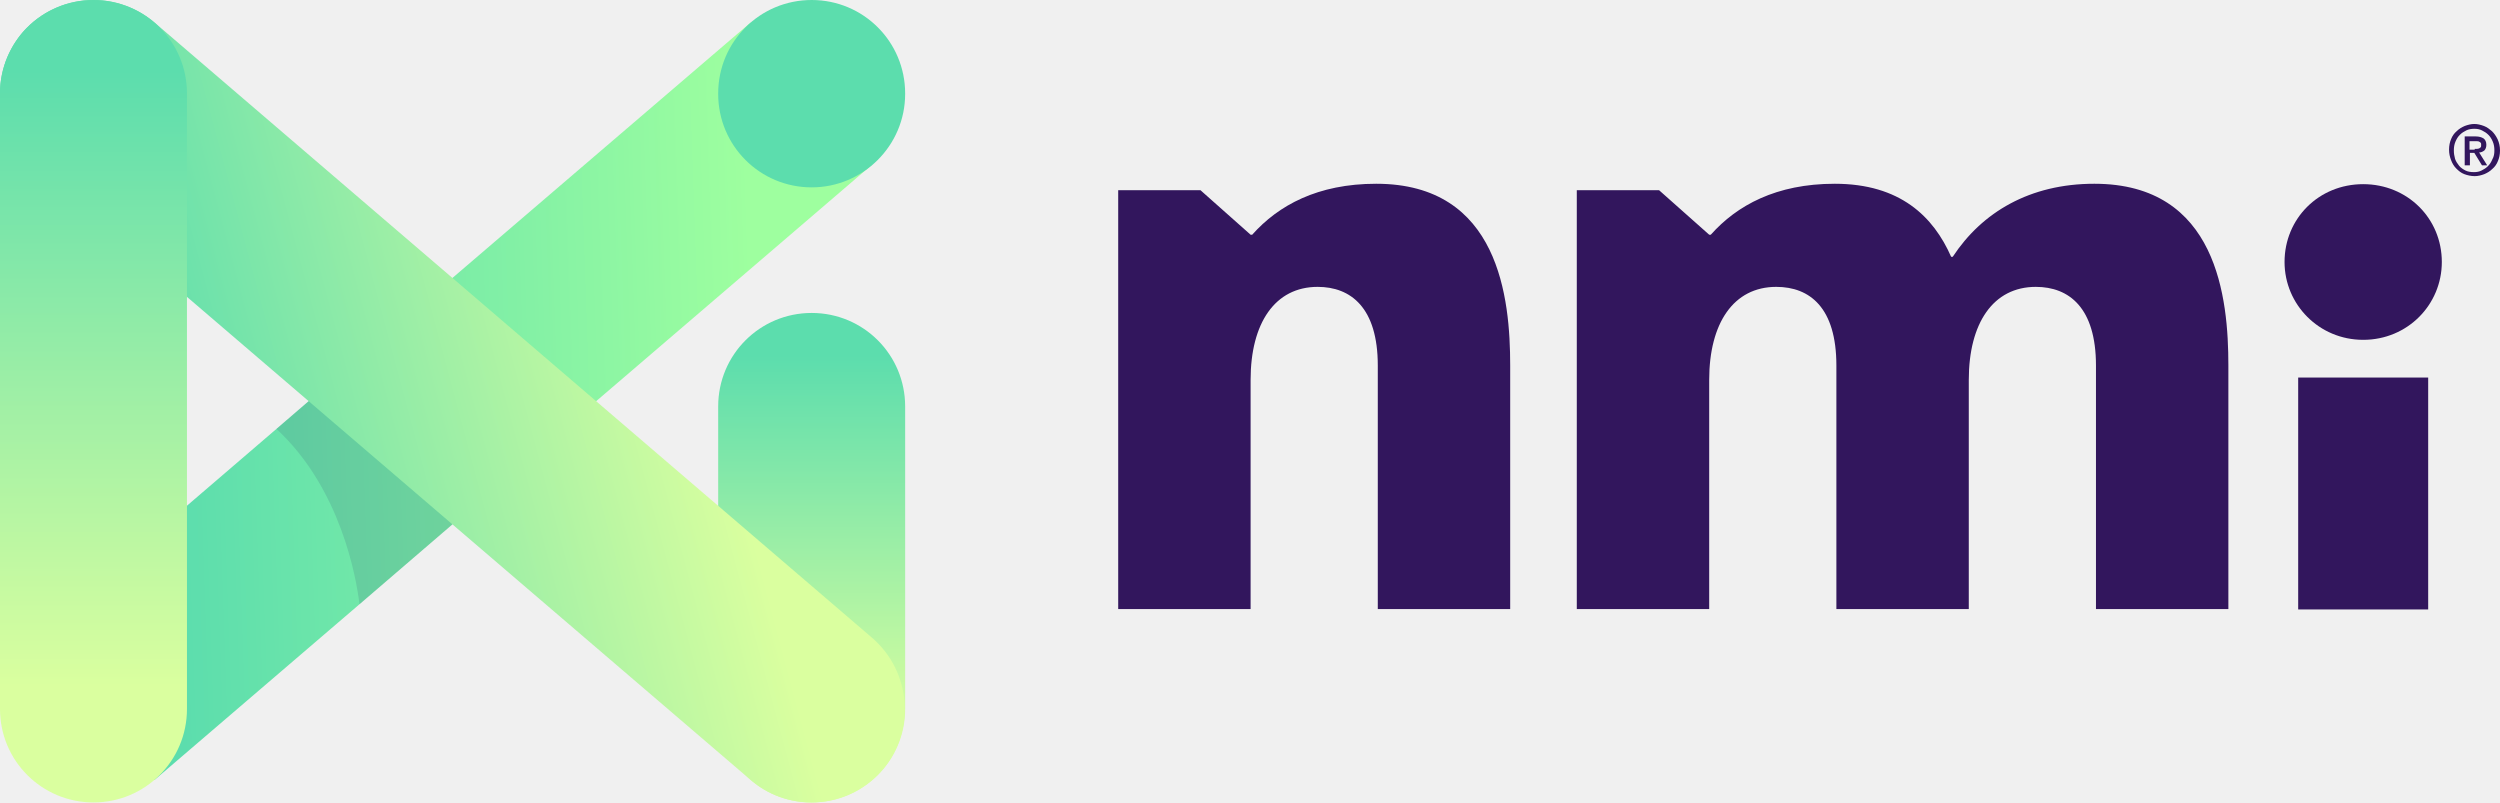
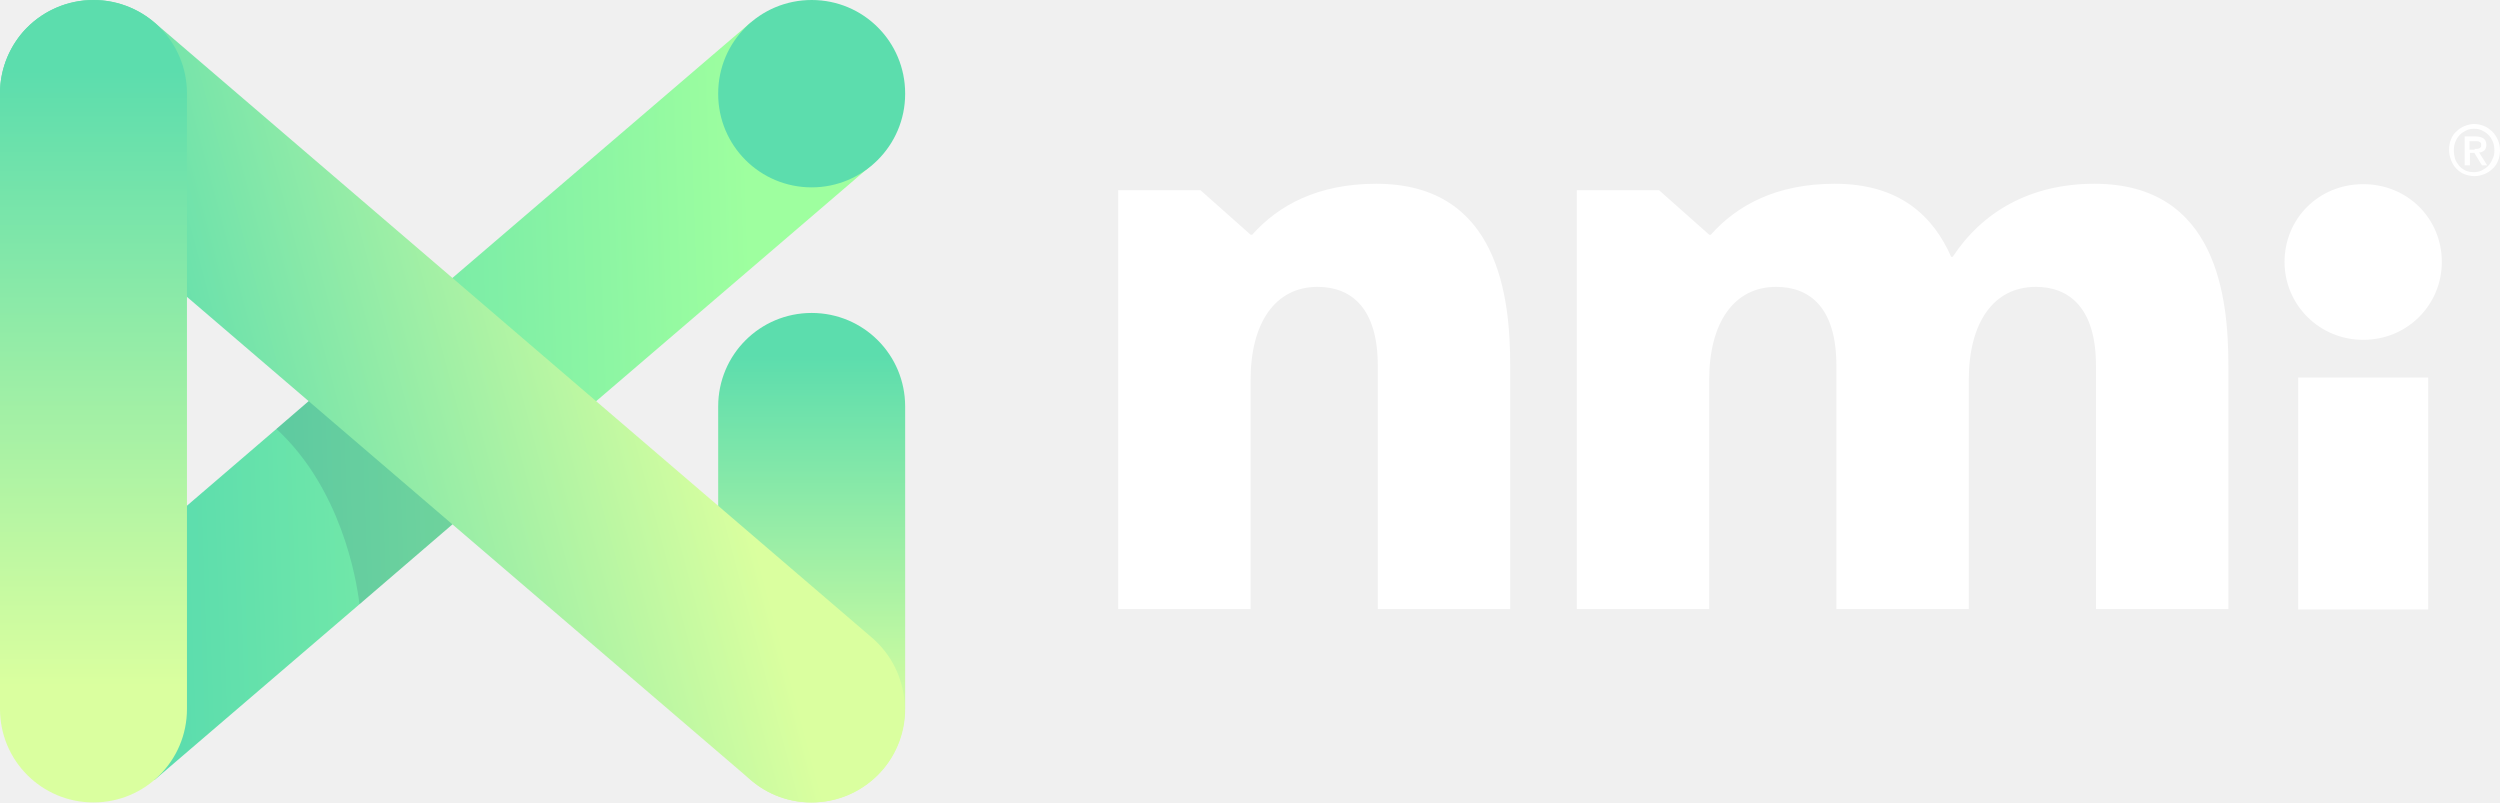
<svg xmlns="http://www.w3.org/2000/svg" xmlns:xlink="http://www.w3.org/1999/xlink" version="1.1" id="Layer_1" x="0px" y="0px" viewBox="0 0 623.1 200" style="enable-background:new 0 0 623.1 200;" xml:space="preserve">
  <style type="text/css">
  .st0{clip-path:url(#SVGID_2_);fill:url(#SVGID_3_);}
	.st1{clip-path:url(#SVGID_5_);fill:url(#SVGID_6_);}
	.st2{opacity:0.13;}
	.st3{clip-path:url(#SVGID_8_);}
	.st4{clip-path:url(#SVGID_10_);fill:#1D245E;}
	.st5{clip-path:url(#SVGID_12_);fill:url(#SVGID_13_);}
	.st6{clip-path:url(#SVGID_15_);fill:url(#SVGID_16_);}
	.st7{fill:#5CDDAD;}
- 	.st8{fill:#32165D;}
+ 	.st8{fill:#FFFFFF;}
 </style>
  <g>
    <g>
      <g>
        <defs>
          <polygon id="SVGID_1_" points="173.9,16.9 78.3,98.8 68.9,106.9 8.2,159 38.5,194.4 89.6,150.6 113.8,129.8 194.9,60.3 &#10;&#09;&#09;&#09;&#09;&#09;217.4,41 187.1,5.6">
     </polygon>
        </defs>
        <clipPath id="SVGID_2_">
          <use href="#SVGID_1_" style="overflow:visible;">
     </use>
        </clipPath>
        <linearGradient id="SVGID_3_" gradientUnits="userSpaceOnUse" x1="810.094" y1="-168.2" x2="817.253" y2="-168.2" gradientTransform="matrix(-29.773 1.0397 1.0397 29.773 24513.174 4261.828)">
          <stop offset="0" style="stop-color:#9EFF9F">
     </stop>
          <stop offset="0.145" style="stop-color:#9EFF9F">
     </stop>
          <stop offset="0.405" style="stop-color:#84F1A5">
     </stop>
          <stop offset="0.829" style="stop-color:#5CDDAD">
     </stop>
          <stop offset="1" style="stop-color:#5CDDAD">
     </stop>
        </linearGradient>
        <polygon class="st0" points="224,194.1 8.4,201.7 1.6,5.8 217.2,-1.7">
    </polygon>
      </g>
      <g>
        <defs>
          <path id="SVGID_4_" d="M179,101.3v75.4c0,12.9,10.4,23.3,23.3,23.3c12.9,0,23.3-10.4,23.3-23.3v-75.4      c0-12.9-10.4-23.3-23.3-23.3C189.4,78,179,88.4,179,101.3">
     </path>
        </defs>
        <clipPath id="SVGID_5_">
          <use xlink:href="#SVGID_4_" style="overflow:visible;">
     </use>
        </clipPath>
        <linearGradient id="SVGID_6_" gradientUnits="userSpaceOnUse" x1="765.314" y1="-139.49" x2="772.473" y2="-139.49" gradientTransform="matrix(0 -17.0453 -17.0453 0 -2175.403 13245.026)">
          <stop offset="0" style="stop-color:#DAFF9F">
     </stop>
          <stop offset="0.145" style="stop-color:#DAFF9F">
     </stop>
          <stop offset="0.912" style="stop-color:#5CDDAD">
     </stop>
          <stop offset="1" style="stop-color:#5CDDAD">
     </stop>
        </linearGradient>
        <rect x="179" y="78" class="st1" width="46.6" height="122">
    </rect>
      </g>
      <g>
        <g class="st2">
          <g>
            <defs>
              <rect id="SVGID_7_" x="68.9" y="98.8" width="44.9" height="51.8">
       </rect>
            </defs>
            <clipPath id="SVGID_8_">
              <use xlink:href="#SVGID_7_" style="overflow:visible;">
       </use>
            </clipPath>
            <g class="st3">
              <defs>
                <rect id="SVGID_9_" x="68.9" y="98.8" width="44.9" height="51.8">
        </rect>
              </defs>
              <clipPath id="SVGID_10_">
                <use xlink:href="#SVGID_9_" style="overflow:visible;">
        </use>
              </clipPath>
              <path class="st4" d="M113.8,129.8l-24.2,20.8c-0.8-6.7-4.7-28.9-20.7-43.7l9.4-8.1L113.8,129.8z">
       </path>
            </g>
          </g>
        </g>
      </g>
      <g>
        <defs>
          <path id="SVGID_11_" d="M23.3,0C16.8,0,10.2,2.8,5.6,8.1C1.9,12.5,0,17.9,0,23.2v0.2c0,6.5,2.8,13,8.1,17.6l179,153.4      c4.4,3.8,9.8,5.6,15.1,5.6c6.6,0,13.1-2.8,17.7-8.1c8.4-9.8,7.2-24.5-2.5-32.9L38.5,5.6C34.1,1.9,28.7,0,23.3,0L23.3,0z">
     </path>
        </defs>
        <clipPath id="SVGID_12_">
          <use xlink:href="#SVGID_11_" style="overflow:visible;">
     </use>
        </clipPath>
        <linearGradient id="SVGID_13_" gradientUnits="userSpaceOnUse" x1="816.483" y1="-173.32" x2="823.642" y2="-173.32" gradientTransform="matrix(-24.2554 6.4992 6.4992 24.2554 21130.275 -1025.481)">
          <stop offset="0" style="stop-color:#DAFF9F">
     </stop>
          <stop offset="0.145" style="stop-color:#DAFF9F">
     </stop>
          <stop offset="0.912" style="stop-color:#5CDDAD">
     </stop>
          <stop offset="1" style="stop-color:#5CDDAD">
     </stop>
        </linearGradient>
        <polygon class="st5" points="278.3,186.6 15.3,257.1 -50,13.4 213,-57.1">
    </polygon>
      </g>
      <g>
        <defs>
          <path id="SVGID_14_" d="M0,23.3v153.4C0,189.6,10.4,200,23.3,200c12.9,0,23.3-10.4,23.3-23.3V23.3C46.6,10.4,36.2,0,23.3,0      C10.4,0,0,10.4,0,23.3">
     </path>
        </defs>
        <clipPath id="SVGID_15_">
          <use xlink:href="#SVGID_14_" style="overflow:visible;">
     </use>
        </clipPath>
        <linearGradient id="SVGID_16_" gradientUnits="userSpaceOnUse" x1="774.315" y1="-148.862" x2="781.474" y2="-148.862" gradientTransform="matrix(0 -27.9368 -27.9368 0 -4135.422 21831.914)">
          <stop offset="0" style="stop-color:#DAFF9F">
     </stop>
          <stop offset="0.145" style="stop-color:#DAFF9F">
     </stop>
          <stop offset="0.912" style="stop-color:#5CDDAD">
     </stop>
          <stop offset="1" style="stop-color:#5CDDAD">
     </stop>
        </linearGradient>
        <rect y="0" class="st6" width="46.6" height="200">
    </rect>
      </g>
      <g>
        <path class="st7" d="M202.3,46.7c-12.9,0-23.3-10.4-23.3-23.3v-0.1C179,10.4,189.4,0,202.3,0c12.9,0,23.3,10.4,23.3,23.3v0.1     C225.6,36.3,215.1,46.7,202.3,46.7">
    </path>
        <path class="st8" d="M343,45.8c-14.6,0-24.4,5.4-30.9,12.7h-0.4l-12.5-11.1h-20.5v104.4h33V94.7c0-14.2,6.1-23.2,16.7-23.2     c8.3,0,15,5.2,15,19.6v60.7h33V91.1C376.4,74.4,373.7,45.8,343,45.8">
    </path>
        <path class="st8" d="M522,45.8c-16.1,0-28,7.1-35.3,18.2h-0.4c-4.4-10-12.7-18.2-29-18.2c-14.6,0-24.4,5.4-30.9,12.7h-0.4     l-12.5-11.1h-20.5v104.4h33V94.7c0-14.2,6.1-23.2,16.7-23.2c8.4,0,15,5.2,15,19.6v60.7h33V94.7c0-14.2,6.1-23.2,16.7-23.2     c8.3,0,15,5.2,15,19.6v60.7h33V91.1C555.4,74.4,552.7,45.8,522,45.8">
    </path>
        <path class="st8" d="M589,84.7c11.1,0,19.6-8.8,19.6-19.4c0-10.9-8.6-19.4-19.6-19.4c-11.1,0-19.6,8.6-19.6,19.4     C569.4,75.9,578,84.7,589,84.7">
    </path>
        <rect x="572.8" y="94.1" class="st8" width="32.4" height="57.8">
    </rect>
      </g>
    </g>
    <g>
      <path class="st8" d="M623.1,37.5c0,1-0.2,1.9-0.5,2.6c-0.3,0.8-0.8,1.5-1.4,2c-0.6,0.6-1.3,1-2,1.3c-0.8,0.3-1.6,0.5-2.4,0.5    c-0.9,0-1.8-0.2-2.6-0.5c-0.8-0.3-1.4-0.8-2-1.4c-0.6-0.6-1-1.3-1.3-2.1c-0.3-0.8-0.5-1.6-0.5-2.6c0-1,0.2-1.9,0.5-2.6    c0.3-0.8,0.8-1.5,1.4-2c0.6-0.6,1.3-1,2-1.3c0.8-0.3,1.6-0.5,2.4-0.5c0.8,0,1.6,0.2,2.4,0.5c0.8,0.3,1.4,0.8,2,1.3    c0.6,0.6,1,1.2,1.4,2C622.9,35.6,623.1,36.5,623.1,37.5z M621.7,37.5c0-0.8-0.1-1.5-0.4-2.2c-0.3-0.7-0.6-1.2-1.1-1.7    c-0.5-0.5-1-0.8-1.6-1.1c-0.6-0.3-1.2-0.4-1.9-0.4c-0.7,0-1.4,0.1-2,0.4c-0.6,0.3-1.1,0.6-1.6,1.1c-0.5,0.5-0.8,1-1.1,1.7    c-0.3,0.7-0.4,1.4-0.4,2.2c0,0.7,0.1,1.4,0.3,2.1c0.2,0.6,0.6,1.2,1,1.7c0.4,0.5,1,0.9,1.6,1.2c0.6,0.3,1.3,0.4,2.1,0.4    c0.7,0,1.3-0.1,1.9-0.4c0.6-0.3,1.1-0.6,1.6-1.1c0.5-0.5,0.8-1,1.1-1.7C621.6,39,621.7,38.3,621.7,37.5z M615.5,41.2h-1.2V34h2.7    c0.9,0,1.5,0.2,2,0.5c0.4,0.3,0.7,0.8,0.7,1.6c0,0.6-0.2,1.1-0.5,1.4c-0.4,0.3-0.8,0.5-1.3,0.5l2,3.2h-1.3l-1.9-3.1h-1.1V41.2z     M616.8,37.1c0.2,0,0.4,0,0.6,0c0.2,0,0.4-0.1,0.5-0.1c0.1-0.1,0.3-0.2,0.4-0.3c0.1-0.1,0.1-0.3,0.1-0.6c0-0.2,0-0.4-0.1-0.5    c-0.1-0.1-0.2-0.2-0.4-0.3c-0.2-0.1-0.3-0.1-0.5-0.1c-0.2,0-0.4,0-0.5,0h-1.4v2.1H616.8z">
   </path>
    </g>
  </g>
</svg>
